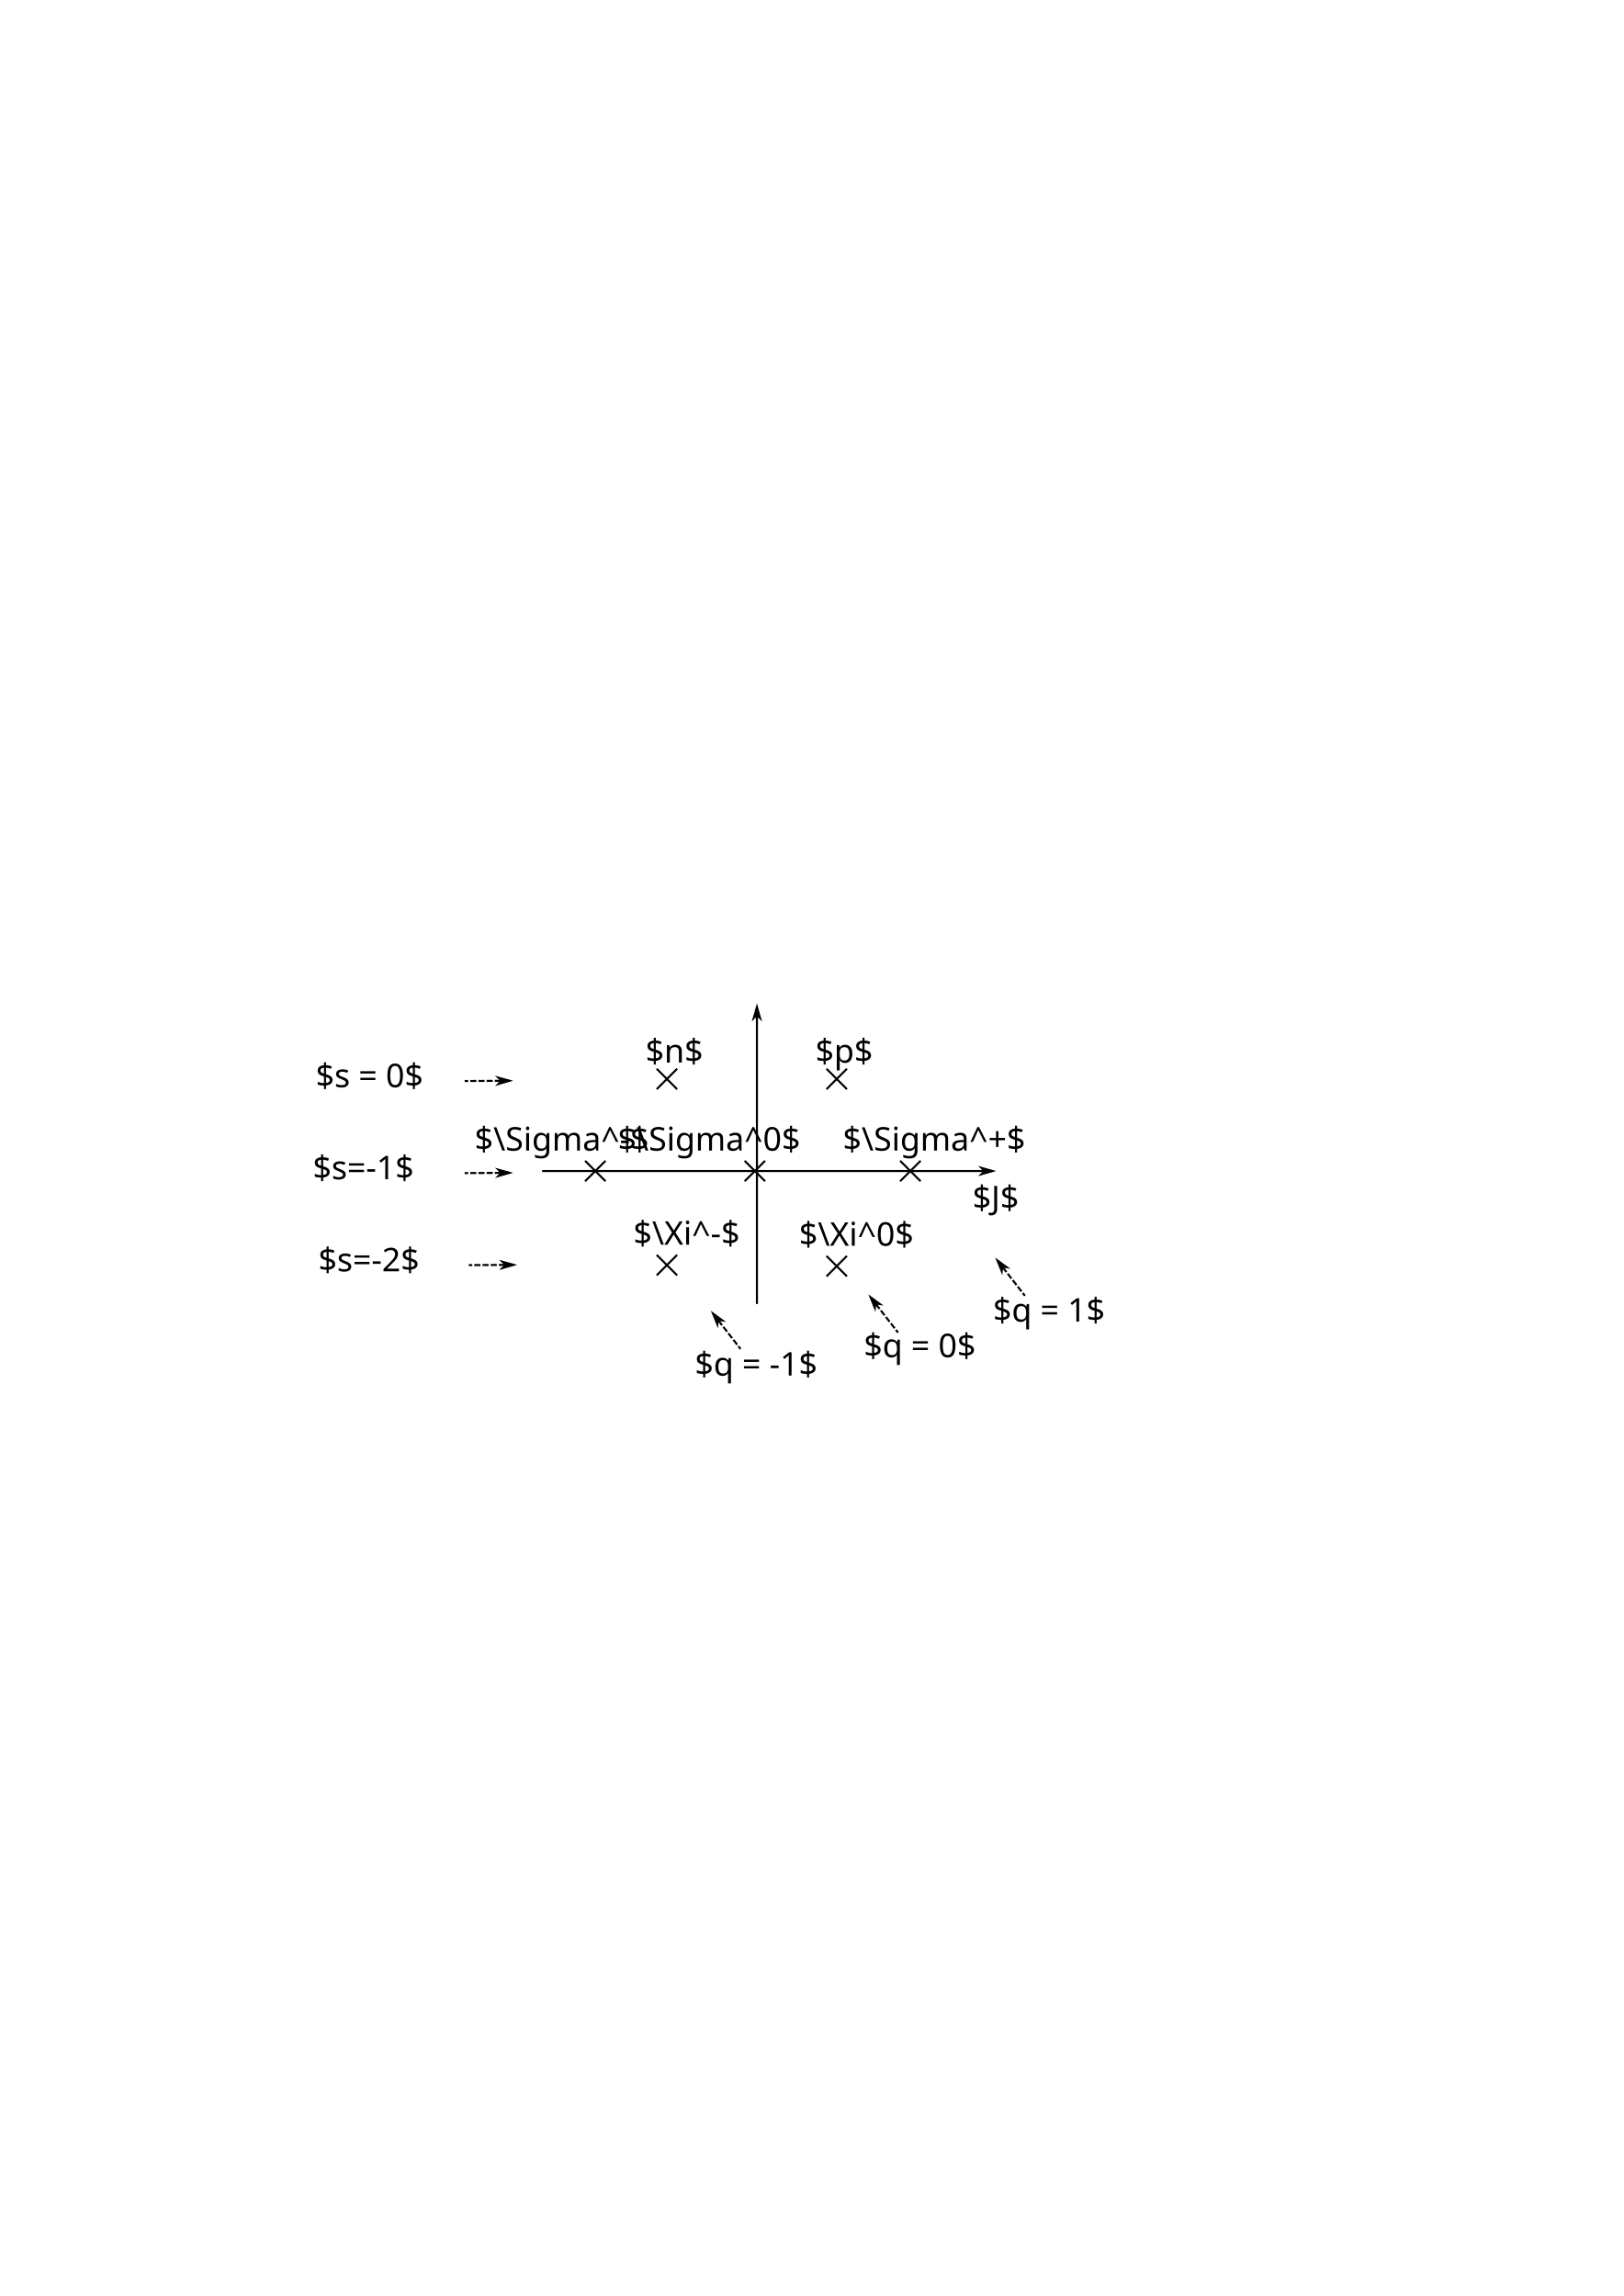
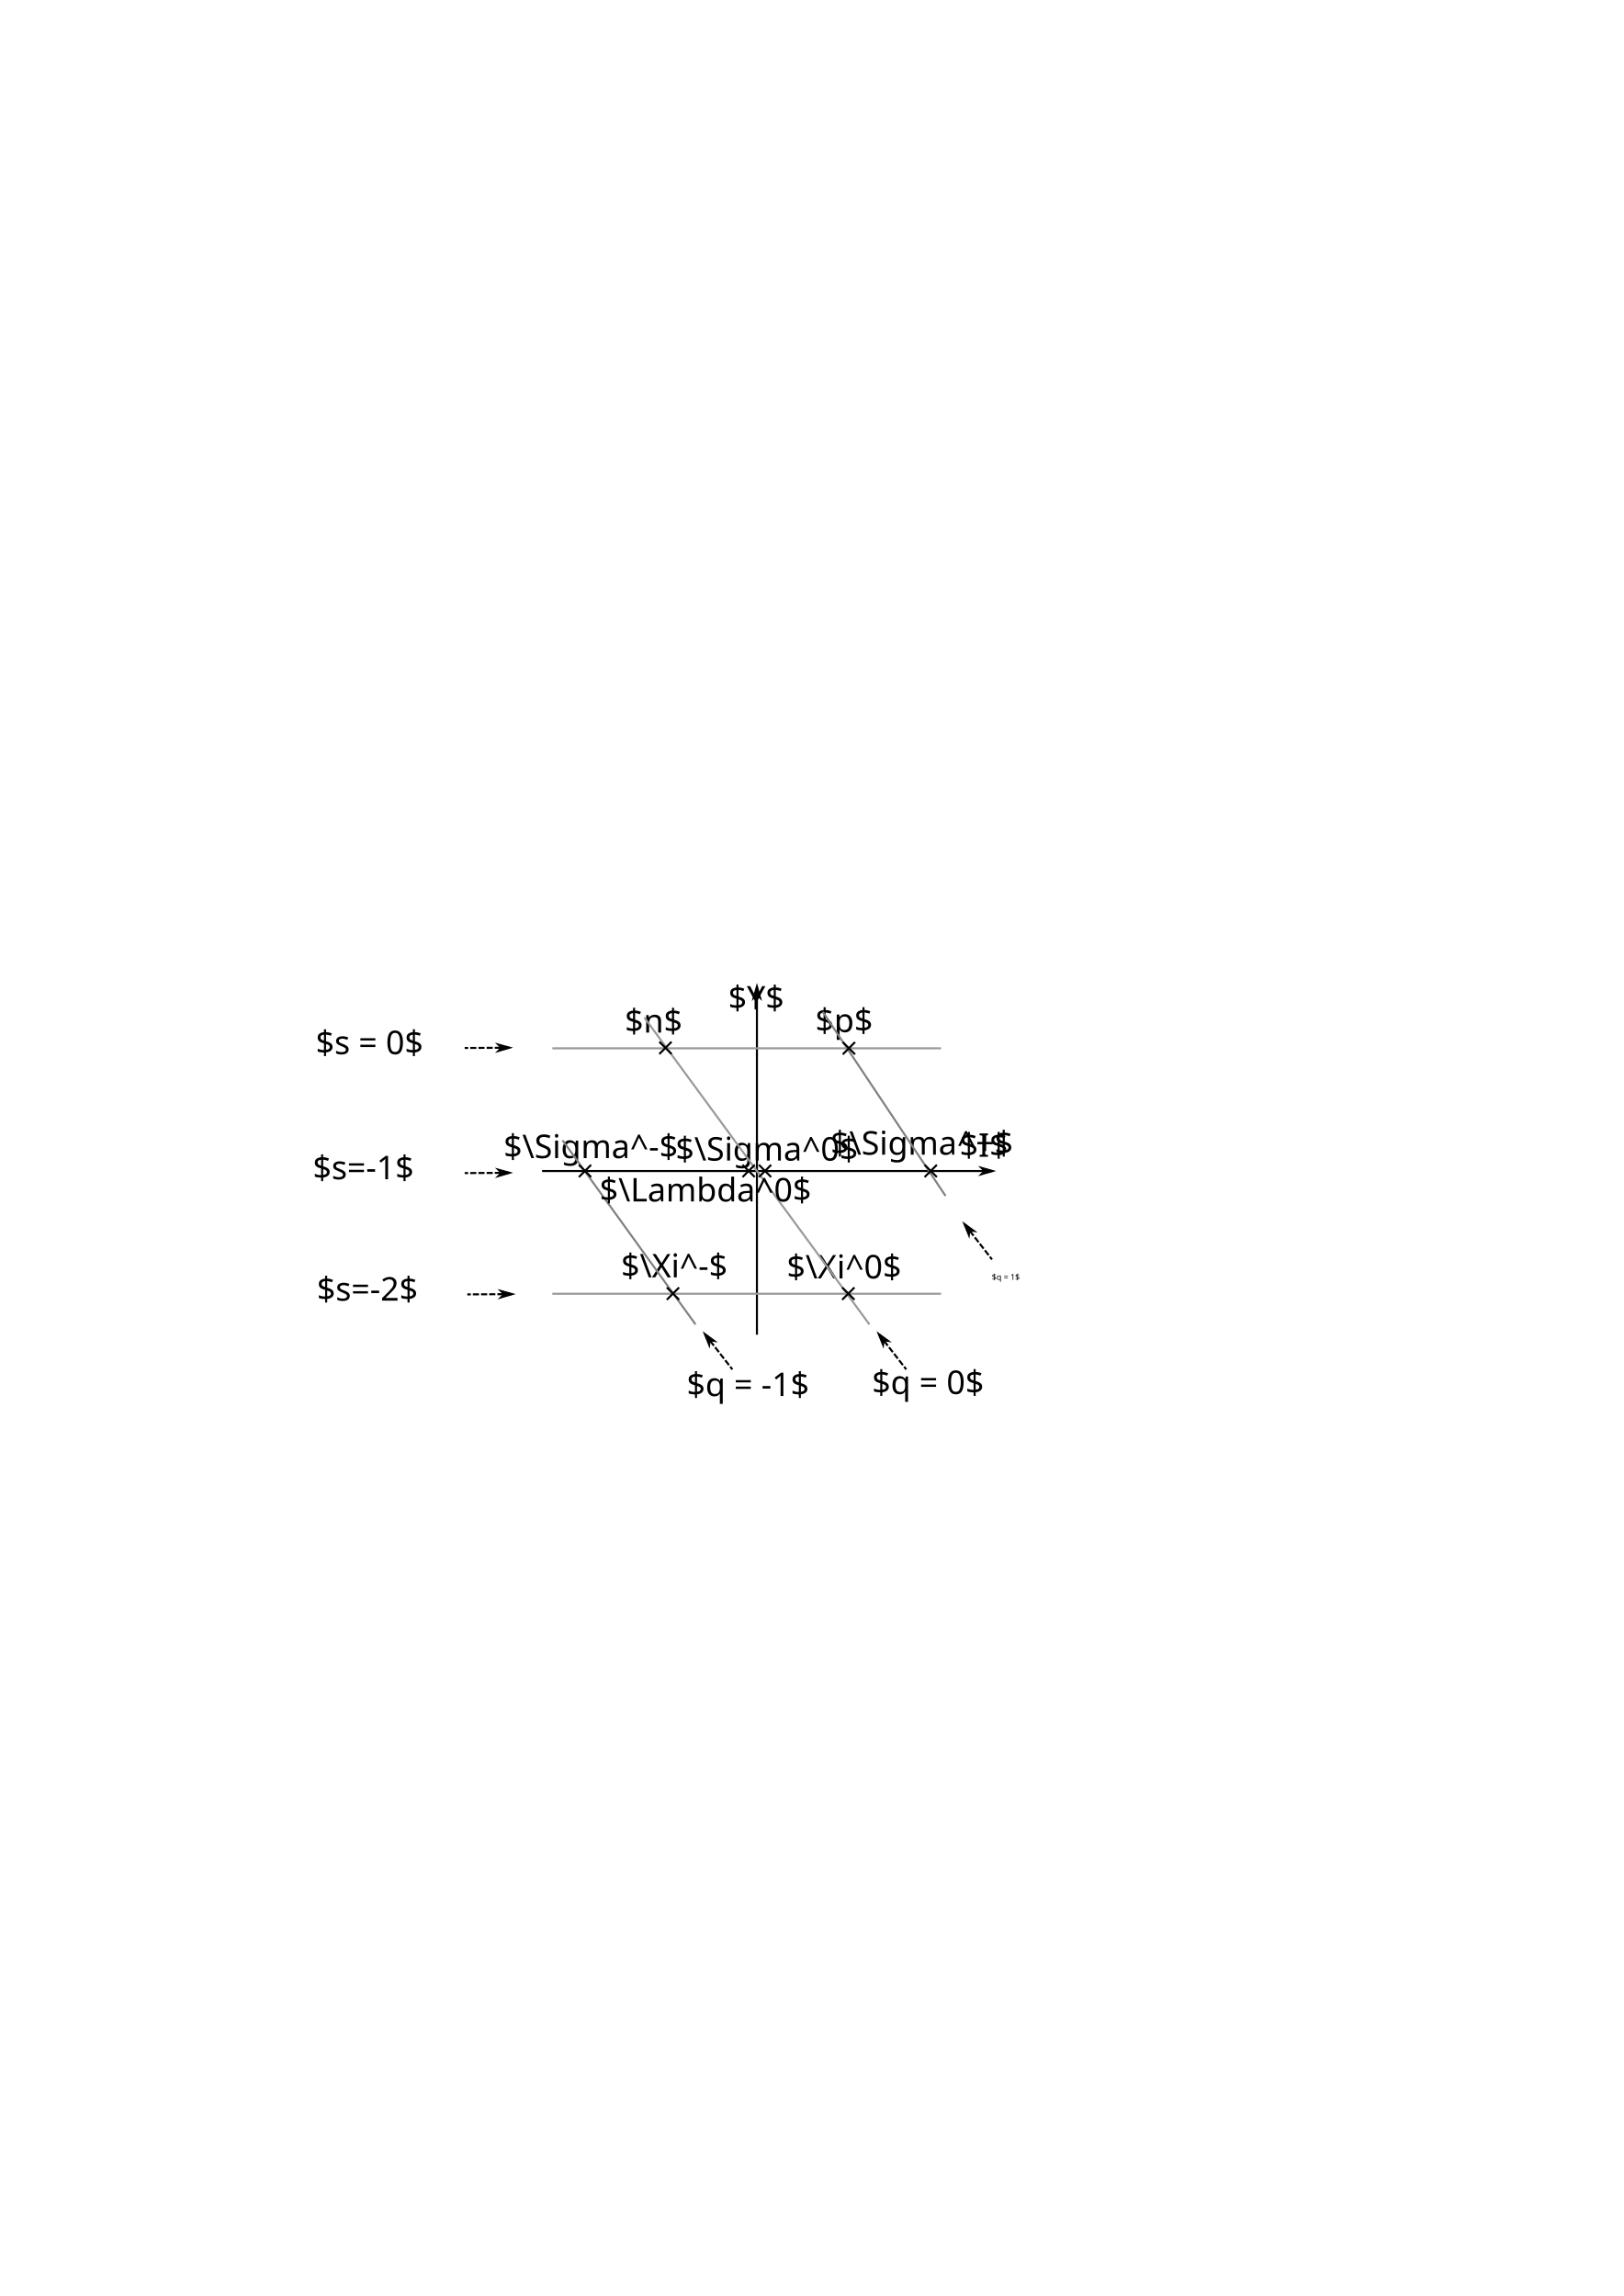
<svg xmlns="http://www.w3.org/2000/svg" width="210mm" height="297mm" viewBox="0 0 210 297" version="1.1" id="svg8">
  <defs id="defs2">
    <marker style="overflow:visible" id="marker2166" refX="0.0" refY="0.0" orient="auto">
      <path transform="scale(0.4) translate(10,0)" style="fill-rule:evenodd;stroke:#000000;stroke-width:1pt;stroke-opacity:1;fill:#000000;fill-opacity:1" d="M 0.0,0.0 L 5.0,-5.0 L -12.5,0.0 L 5.0,5.0 L 0.0,0.0 z " id="path2164" />
    </marker>
    <marker orient="auto" refY="0.0" refX="0.0" id="Arrow1Mstart" style="overflow:visible">
      <path id="path827" d="M 0.0,0.0 L 5.0,-5.0 L -12.5,0.0 L 5.0,5.0 L 0.0,0.0 z " style="fill-rule:evenodd;stroke:#000000;stroke-width:1pt;stroke-opacity:1;fill:#000000;fill-opacity:1" transform="scale(0.4) translate(10,0)" />
    </marker>
    <marker style="overflow:visible;" id="marker1137" refX="0.0" refY="0.0" orient="auto">
      <path transform="scale(0.4) rotate(180) translate(10,0)" style="fill-rule:evenodd;stroke:#000000;stroke-width:1pt;stroke-opacity:1;fill:#000000;fill-opacity:1" d="M 0.0,0.0 L 5.0,-5.0 L -12.5,0.0 L 5.0,5.0 L 0.0,0.0 z " id="path1135" />
    </marker>
    <marker orient="auto" refY="0.0" refX="0.0" id="Arrow1Mend" style="overflow:visible;">
      <path id="path830" d="M 0.0,0.0 L 5.0,-5.0 L -12.5,0.0 L 5.0,5.0 L 0.0,0.0 z " style="fill-rule:evenodd;stroke:#000000;stroke-width:1pt;stroke-opacity:1;fill:#000000;fill-opacity:1" transform="scale(0.4) rotate(180) translate(10,0)" />
    </marker>
    <marker orient="auto" refY="0.0" refX="0.0" id="Arrow1Lend" style="overflow:visible;">
      <path id="path824" d="M 0.0,0.0 L 5.0,-5.0 L -12.5,0.0 L 5.0,5.0 L 0.0,0.0 z " style="fill-rule:evenodd;stroke:#000000;stroke-width:1pt;stroke-opacity:1;fill:#000000;fill-opacity:1" transform="scale(0.8) rotate(180) translate(12.5,0)" />
    </marker>
    <marker style="overflow:visible" id="marker2166-6" refX="0" refY="0" orient="auto">
      <path transform="matrix(0.4,0,0,0.4,4,0)" style="fill:#000000;fill-opacity:1;fill-rule:evenodd;stroke:#000000;stroke-width:1pt;stroke-opacity:1" d="M 0,0 5,-5 -12.5,0 5,5 Z" id="path2164-1" />
    </marker>
    <marker style="overflow:visible" id="marker2166-0" refX="0" refY="0" orient="auto">
      <path transform="matrix(0.4,0,0,0.4,4,0)" style="fill:#000000;fill-opacity:1;fill-rule:evenodd;stroke:#000000;stroke-width:1pt;stroke-opacity:1" d="M 0,0 5,-5 -12.5,0 5,5 Z" id="path2164-6" />
    </marker>
    <marker style="overflow:visible" id="marker2166-8" refX="0" refY="0" orient="auto">
      <path transform="matrix(0.4,0,0,0.4,4,0)" style="fill:#000000;fill-opacity:1;fill-rule:evenodd;stroke:#000000;stroke-width:1pt;stroke-opacity:1" d="M 0,0 5,-5 -12.5,0 5,5 Z" id="path2164-12" />
    </marker>
    <marker style="overflow:visible" id="marker2166-8-6" refX="0" refY="0" orient="auto">
      <path transform="matrix(0.4,0,0,0.4,4,0)" style="fill:#000000;fill-opacity:1;fill-rule:evenodd;stroke:#000000;stroke-width:1pt;stroke-opacity:1" d="M 0,0 5,-5 -12.5,0 5,5 Z" id="path2164-12-9" />
    </marker>
    <marker style="overflow:visible" id="marker2166-8-0" refX="0" refY="0" orient="auto">
      <path transform="matrix(0.4,0,0,0.4,4,0)" style="fill:#000000;fill-opacity:1;fill-rule:evenodd;stroke:#000000;stroke-width:1pt;stroke-opacity:1" d="M 0,0 5,-5 -12.5,0 5,5 Z" id="path2164-12-4" />
    </marker>
  </defs>
  <g id="layer1">
    <path style="fill:none;fill-rule:evenodd;stroke:#000000;stroke-width:0.265;stroke-linecap:butt;stroke-linejoin:miter;stroke-miterlimit:4;stroke-dasharray:none;stroke-opacity:1;marker-end:url(#Arrow1Mend)" d="M 70.115,151.479 H 128.323" id="path817" />
-     <path style="fill:none;fill-rule:evenodd;stroke:#000000;stroke-width:0.265;stroke-linecap:butt;stroke-linejoin:miter;stroke-miterlimit:4;stroke-dasharray:none;stroke-opacity:1;marker-start:url(#Arrow1Mstart)" d="m 97.896,130.312 v 38.365" id="path819" />
-     <text xml:space="preserve" style="font-style:normal;font-weight:normal;font-size:4.233px;line-height:6.615px;font-family:sans-serif;text-align:center;letter-spacing:0px;word-spacing:0px;text-anchor:middle;fill:#000000;fill-opacity:1;stroke:none;stroke-width:0.265px;stroke-linecap:butt;stroke-linejoin:miter;stroke-opacity:1" x="131.529" y="156.424" id="text1476">
-       <tspan id="tspan1474" x="131.529" y="156.424" style="stroke-width:0.265px">$J$</tspan>
+     <path style="fill:none;fill-rule:evenodd;stroke:#000000;stroke-width:0.265;stroke-linecap:butt;stroke-linejoin:miter;stroke-miterlimit:4;stroke-dasharray:none;stroke-opacity:1;marker-start:url(#Arrow1Mstart)" d="m 97.896,127.667 v 44.979" id="path819" />
+     <text xml:space="preserve" style="font-style:normal;font-weight:normal;font-size:4.233px;line-height:6.615px;font-family:sans-serif;text-align:center;letter-spacing:0px;word-spacing:0px;text-anchor:middle;fill:#000000;fill-opacity:1;stroke:none;stroke-width:0.265px;stroke-linecap:butt;stroke-linejoin:miter;stroke-opacity:1" x="129.983" y="149.635" id="text1476">
+       <tspan id="tspan1474" x="129.983" y="149.635" style="stroke-width:0.265px">$I$</tspan>
    </text>
-     <path style="fill:none;fill-rule:evenodd;stroke:#000000;stroke-width:0.265px;stroke-linecap:butt;stroke-linejoin:miter;stroke-opacity:1" d="m 106.892,138.25 2.646,2.646" id="path1478" />
-     <path style="fill:none;fill-rule:evenodd;stroke:#000000;stroke-width:0.265px;stroke-linecap:butt;stroke-linejoin:miter;stroke-opacity:1" d="M 106.892,140.896 109.537,138.25" id="path1480" />
-     <text xml:space="preserve" style="font-style:normal;font-weight:normal;font-size:4.233px;line-height:6.615px;font-family:sans-serif;text-align:center;letter-spacing:0px;word-spacing:0px;text-anchor:middle;fill:#000000;fill-opacity:1;stroke:none;stroke-width:0.265px;stroke-linecap:butt;stroke-linejoin:miter;stroke-opacity:1" x="111.919" y="137.456" id="text1484">
-       <tspan id="tspan1482" x="111.919" y="137.456" style="stroke-width:0.265px">$p$</tspan>
+     <text xml:space="preserve" style="font-style:normal;font-weight:normal;font-size:4.233px;line-height:6.615px;font-family:sans-serif;text-align:center;letter-spacing:0px;word-spacing:0px;text-anchor:middle;fill:#000000;fill-opacity:1;stroke:none;stroke-width:0.265px;stroke-linecap:butt;stroke-linejoin:miter;stroke-opacity:1" x="111.917" y="133.498" id="text1484">
+       <tspan id="tspan1482" x="111.917" y="133.498" style="stroke-width:0.265px">$p$</tspan>
    </text>
-     <path style="fill:none;fill-rule:evenodd;stroke:#000000;stroke-width:0.265px;stroke-linecap:butt;stroke-linejoin:miter;stroke-opacity:1" d="m 84.931,138.25 2.646,2.646" id="path1478-5" />
-     <path style="fill:none;fill-rule:evenodd;stroke:#000000;stroke-width:0.265px;stroke-linecap:butt;stroke-linejoin:miter;stroke-opacity:1" d="M 84.931,140.896 87.577,138.25" id="path1480-0" />
-     <text xml:space="preserve" style="font-style:normal;font-weight:normal;font-size:4.233px;line-height:6.615px;font-family:sans-serif;text-align:center;letter-spacing:0px;word-spacing:0px;text-anchor:middle;fill:#000000;fill-opacity:1;stroke:none;stroke-width:0.265px;stroke-linecap:butt;stroke-linejoin:miter;stroke-opacity:1" x="89.958" y="137.456" id="text1484-8">
-       <tspan id="tspan1482-0" x="89.958" y="137.456" style="stroke-width:0.265px">$n$</tspan>
+     <text xml:space="preserve" style="font-style:normal;font-weight:normal;font-size:4.233px;line-height:6.615px;font-family:sans-serif;text-align:center;letter-spacing:0px;word-spacing:0px;text-anchor:middle;fill:#000000;fill-opacity:1;stroke:none;stroke-width:0.265px;stroke-linecap:butt;stroke-linejoin:miter;stroke-opacity:1" x="87.279" y="133.573" id="text1484-8">
+       <tspan id="tspan1482-0" x="87.279" y="133.573" style="stroke-width:0.265px">$n$</tspan>
    </text>
-     <path style="fill:none;fill-rule:evenodd;stroke:#000000;stroke-width:0.265px;stroke-linecap:butt;stroke-linejoin:miter;stroke-opacity:1" d="m 75.671,150.156 2.646,2.646" id="path1478-4" />
-     <path style="fill:none;fill-rule:evenodd;stroke:#000000;stroke-width:0.265px;stroke-linecap:butt;stroke-linejoin:miter;stroke-opacity:1" d="m 75.671,152.802 2.646,-2.646" id="path1480-1" />
-     <text xml:space="preserve" style="font-style:normal;font-weight:normal;font-size:4.233px;line-height:6.615px;font-family:sans-serif;text-align:center;letter-spacing:0px;word-spacing:0px;text-anchor:middle;fill:#000000;fill-opacity:1;stroke:none;stroke-width:0.265px;stroke-linecap:butt;stroke-linejoin:miter;stroke-opacity:1" x="75.406" y="148.833" id="text1484-1">
-       <tspan id="tspan1482-3" x="75.406" y="148.833" style="stroke-width:0.265px">$\Sigma^-$</tspan>
+     <text xml:space="preserve" style="font-style:normal;font-weight:normal;font-size:4.233px;line-height:6.615px;font-family:sans-serif;text-align:center;letter-spacing:0px;word-spacing:0px;text-anchor:middle;fill:#000000;fill-opacity:1;stroke:none;stroke-width:0.265px;stroke-linecap:butt;stroke-linejoin:miter;stroke-opacity:1" x="79.151" y="149.807" id="text1484-1">
+       <tspan id="tspan1482-3" x="79.151" y="149.807" style="stroke-width:0.265px">$\Sigma^-$</tspan>
    </text>
-     <path style="fill:none;fill-rule:evenodd;stroke:#000000;stroke-width:0.265px;stroke-linecap:butt;stroke-linejoin:miter;stroke-opacity:1" d="m 116.417,150.156 2.646,2.646" id="path1478-59" />
-     <path style="fill:none;fill-rule:evenodd;stroke:#000000;stroke-width:0.265px;stroke-linecap:butt;stroke-linejoin:miter;stroke-opacity:1" d="m 116.417,152.802 2.646,-2.646" id="path1480-3" />
-     <text xml:space="preserve" style="font-style:normal;font-weight:normal;font-size:4.233px;line-height:6.615px;font-family:sans-serif;text-align:center;letter-spacing:0px;word-spacing:0px;text-anchor:middle;fill:#000000;fill-opacity:1;stroke:none;stroke-width:0.265px;stroke-linecap:butt;stroke-linejoin:miter;stroke-opacity:1" x="123.56" y="148.833" id="text1484-4">
-       <tspan id="tspan1482-1" x="123.56" y="148.833" style="stroke-width:0.265px">$\Sigma^+$</tspan>
+     <text xml:space="preserve" style="font-style:normal;font-weight:normal;font-size:4.233px;line-height:6.615px;font-family:sans-serif;text-align:center;letter-spacing:0px;word-spacing:0px;text-anchor:middle;fill:#000000;fill-opacity:1;stroke:none;stroke-width:0.265px;stroke-linecap:butt;stroke-linejoin:miter;stroke-opacity:1" x="121.973" y="149.362" id="text1484-4">
+       <tspan id="tspan1482-1" x="121.973" y="149.362" style="stroke-width:0.265px">$\Sigma^+$</tspan>
    </text>
-     <path style="fill:none;fill-rule:evenodd;stroke:#000000;stroke-width:0.265px;stroke-linecap:butt;stroke-linejoin:miter;stroke-opacity:1" d="m 84.931,162.327 2.646,2.646" id="path1478-50" />
-     <path style="fill:none;fill-rule:evenodd;stroke:#000000;stroke-width:0.265px;stroke-linecap:butt;stroke-linejoin:miter;stroke-opacity:1" d="m 84.931,164.973 2.646,-2.646" id="path1480-8" />
-     <text xml:space="preserve" style="font-style:normal;font-weight:normal;font-size:4.233px;line-height:6.615px;font-family:sans-serif;text-align:center;letter-spacing:0px;word-spacing:0px;text-anchor:middle;fill:#000000;fill-opacity:1;stroke:none;stroke-width:0.265px;stroke-linecap:butt;stroke-linejoin:miter;stroke-opacity:1" x="91.546" y="161.004" id="text1484-3">
-       <tspan id="tspan1482-5" x="91.546" y="161.004" style="stroke-width:0.265px">$\Xi^-$</tspan>
+     <text xml:space="preserve" style="font-style:normal;font-weight:normal;font-size:4.233px;line-height:6.615px;font-family:sans-serif;text-align:center;letter-spacing:0px;word-spacing:0px;text-anchor:middle;fill:#000000;fill-opacity:1;stroke:none;stroke-width:0.265px;stroke-linecap:butt;stroke-linejoin:miter;stroke-opacity:1" x="89.958" y="165.237" id="text1484-3">
+       <tspan id="tspan1482-5" x="89.958" y="165.237" style="stroke-width:0.265px">$\Xi^-$</tspan>
    </text>
-     <path style="fill:none;fill-rule:evenodd;stroke:#000000;stroke-width:0.265px;stroke-linecap:butt;stroke-linejoin:miter;stroke-opacity:1" d="m 106.892,162.461 2.646,2.646" id="path1478-6" />
-     <path style="fill:none;fill-rule:evenodd;stroke:#000000;stroke-width:0.265px;stroke-linecap:butt;stroke-linejoin:miter;stroke-opacity:1" d="m 106.892,165.107 2.646,-2.646" id="path1480-5" />
-     <text xml:space="preserve" style="font-style:normal;font-weight:normal;font-size:4.233px;line-height:6.615px;font-family:sans-serif;text-align:center;letter-spacing:0px;word-spacing:0px;text-anchor:middle;fill:#000000;fill-opacity:1;stroke:none;stroke-width:0.265px;stroke-linecap:butt;stroke-linejoin:miter;stroke-opacity:1" x="113.506" y="161.138" id="text1484-9">
-       <tspan id="tspan1482-9" x="113.506" y="161.138" style="stroke-width:0.265px">$\Xi^0$</tspan>
+     <text xml:space="preserve" style="font-style:normal;font-weight:normal;font-size:4.233px;line-height:6.615px;font-family:sans-serif;text-align:center;letter-spacing:0px;word-spacing:0px;text-anchor:middle;fill:#000000;fill-opacity:1;stroke:none;stroke-width:0.265px;stroke-linecap:butt;stroke-linejoin:miter;stroke-opacity:1" x="111.919" y="165.371" id="text1484-9">
+       <tspan id="tspan1482-9" x="111.919" y="165.371" style="stroke-width:0.265px">$\Xi^0$</tspan>
    </text>
-     <path style="fill:none;fill-rule:evenodd;stroke:#000000;stroke-width:0.265px;stroke-linecap:butt;stroke-linejoin:miter;stroke-opacity:1" d="m 96.308,150.156 2.646,2.646" id="path1478-4-7" />
-     <path style="fill:none;fill-rule:evenodd;stroke:#000000;stroke-width:0.265px;stroke-linecap:butt;stroke-linejoin:miter;stroke-opacity:1" d="m 96.308,152.802 2.646,-2.646" id="path1480-1-6" />
-     <text xml:space="preserve" style="font-style:normal;font-weight:normal;font-size:4.233px;line-height:6.615px;font-family:sans-serif;text-align:center;letter-spacing:0px;word-spacing:0px;text-anchor:middle;fill:#000000;fill-opacity:1;stroke:none;stroke-width:0.265px;stroke-linecap:butt;stroke-linejoin:miter;stroke-opacity:1" x="94.456" y="148.833" id="text1484-1-3">
-       <tspan id="tspan1482-3-7" x="94.456" y="148.833" style="stroke-width:0.265px">$\Sigma^0$</tspan>
+     <text xml:space="preserve" style="font-style:normal;font-weight:normal;font-size:4.233px;line-height:6.615px;font-family:sans-serif;text-align:center;letter-spacing:0px;word-spacing:0px;text-anchor:middle;fill:#000000;fill-opacity:1;stroke:none;stroke-width:0.265px;stroke-linecap:butt;stroke-linejoin:miter;stroke-opacity:1" x="101.926" y="150.124" id="text1484-1-3">
+       <tspan id="tspan1482-3-7" x="101.926" y="150.124" style="stroke-width:0.265px">$\Sigma^0$</tspan>
    </text>
-     <text xml:space="preserve" style="font-style:normal;font-weight:normal;font-size:4.233px;line-height:6.615px;font-family:sans-serif;text-align:center;letter-spacing:0px;word-spacing:0px;text-anchor:middle;fill:#000000;fill-opacity:1;stroke:none;stroke-width:0.265px;stroke-linecap:butt;stroke-linejoin:miter;stroke-opacity:1" x="50.455" y="164.454" id="text2120">
-       <tspan id="tspan2118" x="50.455" y="164.454" style="stroke-width:0.265px">$s=-2$</tspan>
+     <text xml:space="preserve" style="font-style:normal;font-weight:normal;font-size:4.233px;line-height:6.615px;font-family:sans-serif;text-align:center;letter-spacing:0px;word-spacing:0px;text-anchor:middle;fill:#000000;fill-opacity:1;stroke:none;stroke-width:0.265px;stroke-linecap:butt;stroke-linejoin:miter;stroke-opacity:1" x="50.264" y="168.243" id="text2120">
+       <tspan id="tspan2118" x="50.264" y="168.243" style="stroke-width:0.265px">$s=-2$</tspan>
    </text>
    <text xml:space="preserve" style="font-style:normal;font-weight:normal;font-size:4.233px;line-height:6.615px;font-family:sans-serif;text-align:center;letter-spacing:0px;word-spacing:0px;text-anchor:middle;fill:#000000;fill-opacity:1;stroke:none;stroke-width:0.265px;stroke-linecap:butt;stroke-linejoin:miter;stroke-opacity:1" x="49.742" y="152.537" id="text2124">
      <tspan id="tspan2122" x="49.742" y="152.537" style="stroke-width:0.265px">$s=-1$</tspan>
    </text>
-     <text xml:space="preserve" style="font-style:normal;font-weight:normal;font-size:4.233px;line-height:6.615px;font-family:sans-serif;text-align:center;letter-spacing:0px;word-spacing:0px;text-anchor:middle;fill:#000000;fill-opacity:1;stroke:none;stroke-width:0.265px;stroke-linecap:butt;stroke-linejoin:miter;stroke-opacity:1" x="50.535" y="140.631" id="text2128">
-       <tspan id="tspan2126" x="50.535" y="140.631" style="stroke-width:0.265px">$s = 0$</tspan>
+     <text xml:space="preserve" style="font-style:normal;font-weight:normal;font-size:4.233px;line-height:6.615px;font-family:sans-serif;text-align:center;letter-spacing:0px;word-spacing:0px;text-anchor:middle;fill:#000000;fill-opacity:1;stroke:none;stroke-width:0.265px;stroke-linecap:butt;stroke-linejoin:miter;stroke-opacity:1" x="50.535" y="136.356" id="text2128">
+       <tspan id="tspan2126" x="50.535" y="136.356" style="stroke-width:0.265px">$s = 0$</tspan>
    </text>
-     <text xml:space="preserve" style="font-style:normal;font-weight:normal;font-size:4.233px;line-height:6.615px;font-family:sans-serif;text-align:center;letter-spacing:0px;word-spacing:0px;text-anchor:middle;fill:#000000;fill-opacity:1;stroke:none;stroke-width:0.265px;stroke-linecap:butt;stroke-linejoin:miter;stroke-opacity:1" x="100.542" y="177.938" id="text2132">
-       <tspan id="tspan2130" x="100.542" y="177.938" style="stroke-width:0.265px">$q = -1$</tspan>
+     <text xml:space="preserve" style="font-style:normal;font-weight:normal;font-size:4.233px;line-height:6.615px;font-family:sans-serif;text-align:center;letter-spacing:0px;word-spacing:0px;text-anchor:middle;fill:#000000;fill-opacity:1;stroke:none;stroke-width:0.265px;stroke-linecap:butt;stroke-linejoin:miter;stroke-opacity:1" x="99.483" y="180.583" id="text2132">
+       <tspan id="tspan2130" x="99.483" y="180.583" style="stroke-width:0.265px">$q = -1$</tspan>
    </text>
-     <text xml:space="preserve" style="font-style:normal;font-weight:normal;font-size:4.233px;line-height:6.615px;font-family:sans-serif;text-align:center;letter-spacing:0px;word-spacing:0px;text-anchor:middle;fill:#000000;fill-opacity:1;stroke:none;stroke-width:0.265px;stroke-linecap:butt;stroke-linejoin:miter;stroke-opacity:1" x="121.708" y="175.556" id="text2136">
-       <tspan id="tspan2134" x="121.708" y="175.556" style="stroke-width:0.265px">$q = 0$</tspan>
+     <text xml:space="preserve" style="font-style:normal;font-weight:normal;font-size:4.233px;line-height:6.615px;font-family:sans-serif;text-align:center;letter-spacing:0px;word-spacing:0px;text-anchor:middle;fill:#000000;fill-opacity:1;stroke:none;stroke-width:0.265px;stroke-linecap:butt;stroke-linejoin:miter;stroke-opacity:1" x="122.767" y="180.319" id="text2136">
+       <tspan id="tspan2134" x="122.767" y="180.319" style="stroke-width:0.265px">$q = 0$</tspan>
    </text>
-     <text xml:space="preserve" style="font-style:normal;font-weight:normal;font-size:4.233px;line-height:6.615px;font-family:sans-serif;text-align:center;letter-spacing:0px;word-spacing:0px;text-anchor:middle;fill:#000000;fill-opacity:1;stroke:none;stroke-width:0.265px;stroke-linecap:butt;stroke-linejoin:miter;stroke-opacity:1" x="138.42" y="170.954" id="text2140">
-       <tspan id="tspan2138" x="138.42" y="170.954" style="stroke-width:0.265px">$q = 1$</tspan>
+     <text xml:space="preserve" style="font-style:normal;font-weight:normal;font-size:4.233px;line-height:6.615px;font-family:sans-serif;text-align:center;letter-spacing:0px;word-spacing:0px;text-anchor:middle;fill:#000000;fill-opacity:1;stroke:none;stroke-width:0.265px;stroke-linecap:butt;stroke-linejoin:miter;stroke-opacity:1" x="132.834" y="165.559" id="text2140">
+       <tspan id="tspan2138" x="132.834" y="165.559" style="font-size:1.058px;stroke-width:0.265px">$q = 1$</tspan>
    </text>
-     <path style="fill:none;fill-rule:evenodd;stroke:#000000;stroke-width:0.265;stroke-linecap:butt;stroke-linejoin:miter;stroke-miterlimit:4;stroke-dasharray:0.794, 0.265;stroke-dashoffset:0;stroke-opacity:1;marker-start:url(#marker2166)" d="m 129.029,163.083 3.528,4.536" id="path2144" />
-     <path style="fill:none;fill-rule:evenodd;stroke:#000000;stroke-width:0.265;stroke-linecap:butt;stroke-linejoin:miter;stroke-miterlimit:4;stroke-dasharray:0.794, 0.265;stroke-dashoffset:0;stroke-opacity:1;marker-start:url(#marker2166-6)" d="m 112.624,167.846 3.528,4.536" id="path2144-5" />
-     <path style="fill:none;fill-rule:evenodd;stroke:#000000;stroke-width:0.265;stroke-linecap:butt;stroke-linejoin:miter;stroke-miterlimit:4;stroke-dasharray:0.794, 0.265;stroke-dashoffset:0;stroke-opacity:1;marker-start:url(#marker2166-0)" d="m 92.251,169.962 3.528,4.536" id="path2144-50" />
-     <path style="fill:none;fill-rule:evenodd;stroke:#000000;stroke-width:0.265;stroke-linecap:butt;stroke-linejoin:miter;stroke-miterlimit:4;stroke-dasharray:0.794, 0.265;stroke-dashoffset:0;stroke-opacity:1;marker-start:url(#marker2166-8)" d="m 66.376,163.614 -1.532,0.01 -4.214,0.026" id="path2144-2" />
+     <path style="fill:none;fill-rule:evenodd;stroke:#000000;stroke-width:0.265;stroke-linecap:butt;stroke-linejoin:miter;stroke-miterlimit:4;stroke-dasharray:0.794, 0.265;stroke-dashoffset:0;stroke-opacity:1;marker-start:url(#marker2166)" d="m 124.776,158.386 3.528,4.536" id="path2144" />
+     <path style="fill:none;fill-rule:evenodd;stroke:#000000;stroke-width:0.265;stroke-linecap:butt;stroke-linejoin:miter;stroke-miterlimit:4;stroke-dasharray:0.794, 0.265;stroke-dashoffset:0;stroke-opacity:1;marker-start:url(#marker2166-6)" d="m 113.683,172.608 3.528,4.536" id="path2144-5" />
+     <path style="fill:none;fill-rule:evenodd;stroke:#000000;stroke-width:0.265;stroke-linecap:butt;stroke-linejoin:miter;stroke-miterlimit:4;stroke-dasharray:0.794, 0.265;stroke-dashoffset:0;stroke-opacity:1;marker-start:url(#marker2166-0)" d="m 91.193,172.608 3.528,4.536" id="path2144-50" />
+     <path style="fill:none;fill-rule:evenodd;stroke:#000000;stroke-width:0.265;stroke-linecap:butt;stroke-linejoin:miter;stroke-miterlimit:4;stroke-dasharray:0.794, 0.265;stroke-dashoffset:0;stroke-opacity:1;marker-start:url(#marker2166-8)" d="m 66.185,167.402 -1.532,0.01 -4.214,0.026" id="path2144-2" />
    <path style="fill:none;fill-rule:evenodd;stroke:#000000;stroke-width:0.265;stroke-linecap:butt;stroke-linejoin:miter;stroke-miterlimit:4;stroke-dasharray:0.794, 0.265;stroke-dashoffset:0;stroke-opacity:1;marker-start:url(#marker2166-8-6)" d="m 65.846,151.708 -1.532,0.01 -4.214,0.026" id="path2144-2-1" />
-     <path style="fill:none;fill-rule:evenodd;stroke:#000000;stroke-width:0.265;stroke-linecap:butt;stroke-linejoin:miter;stroke-miterlimit:4;stroke-dasharray:0.794, 0.265;stroke-dashoffset:0;stroke-opacity:1;marker-start:url(#marker2166-8-0)" d="m 65.846,139.801 -1.532,0.01 -4.214,0.026" id="path2144-2-2" />
+     <path style="fill:none;fill-rule:evenodd;stroke:#000000;stroke-width:0.265;stroke-linecap:butt;stroke-linejoin:miter;stroke-miterlimit:4;stroke-dasharray:0.794, 0.265;stroke-dashoffset:0;stroke-opacity:1;marker-start:url(#marker2166-8-0)" d="m 65.846,135.526 -1.532,0.01 -4.214,0.026" id="path2144-2-2" />
+     <path style="fill:#999999;fill-rule:evenodd;stroke:#999999;stroke-width:0.265px;stroke-linecap:butt;stroke-linejoin:miter;stroke-opacity:1" d="M 71.437,167.354 H 121.708" id="path1961" />
+     <path style="fill:#999999;fill-rule:evenodd;stroke:#999999;stroke-width:0.265px;stroke-linecap:butt;stroke-linejoin:miter;stroke-opacity:1" d="M 71.437,135.604 H 121.708" id="path1963" />
+     <path style="fill:#999999;fill-rule:evenodd;stroke:#999999;stroke-width:0.265px;stroke-linecap:butt;stroke-linejoin:miter;stroke-opacity:1" d="M 112.448,171.323 83.344,131.635" id="path1965" />
+     <path style="fill:none;fill-rule:evenodd;stroke:#808080;stroke-width:0.265px;stroke-linecap:butt;stroke-linejoin:miter;stroke-opacity:1" d="M 89.958,171.323 72.76,147.51" id="path2015" />
+     <path style="fill:none;fill-rule:evenodd;stroke:#808080;stroke-width:0.265px;stroke-linecap:butt;stroke-linejoin:miter;stroke-opacity:1" d="m 122.29,154.696 -15.875,-23.812" id="path2015-6" />
+     <path style="fill:none;fill-rule:evenodd;stroke:#000000;stroke-width:0.265px;stroke-linecap:butt;stroke-linejoin:miter;stroke-opacity:1" d="m 86.243,166.539 1.588,1.587" id="path1478-5-3-1" />
+     <path style="fill:none;fill-rule:evenodd;stroke:#000000;stroke-width:0.265px;stroke-linecap:butt;stroke-linejoin:miter;stroke-opacity:1" d="m 86.243,168.127 1.588,-1.587" id="path1480-0-6-2" />
+     <path style="fill:none;fill-rule:evenodd;stroke:#000000;stroke-width:0.265px;stroke-linecap:butt;stroke-linejoin:miter;stroke-opacity:1" d="m 74.866,150.675 1.588,1.587" id="path1478-5-3-70" />
+     <path style="fill:none;fill-rule:evenodd;stroke:#000000;stroke-width:0.265px;stroke-linecap:butt;stroke-linejoin:miter;stroke-opacity:1" d="m 74.866,152.262 1.588,-1.587" id="path1480-0-6-93" />
+     <path style="fill:none;fill-rule:evenodd;stroke:#000000;stroke-width:0.265px;stroke-linecap:butt;stroke-linejoin:miter;stroke-opacity:1" d="m 85.27,134.758 1.588,1.587" id="path1478-5" />
+     <path style="fill:none;fill-rule:evenodd;stroke:#000000;stroke-width:0.265px;stroke-linecap:butt;stroke-linejoin:miter;stroke-opacity:1" d="m 85.27,136.345 1.588,-1.587" id="path1480-0" />
+     <path style="fill:none;fill-rule:evenodd;stroke:#000000;stroke-width:0.265px;stroke-linecap:butt;stroke-linejoin:miter;stroke-opacity:1" d="m 98.15,150.675 1.588,1.587" id="path1478-5-3-7" />
+     <path style="fill:none;fill-rule:evenodd;stroke:#000000;stroke-width:0.265px;stroke-linecap:butt;stroke-linejoin:miter;stroke-opacity:1" d="m 98.15,152.262 1.588,-1.587" id="path1480-0-6-5" />
+     <path style="fill:none;fill-rule:evenodd;stroke:#000000;stroke-width:0.265px;stroke-linecap:butt;stroke-linejoin:miter;stroke-opacity:1" d="m 108.923,166.539 1.588,1.587" id="path1478-5-3-2" />
+     <path style="fill:none;fill-rule:evenodd;stroke:#000000;stroke-width:0.265px;stroke-linecap:butt;stroke-linejoin:miter;stroke-opacity:1" d="m 108.923,168.127 1.588,-1.587" id="path1480-0-6-9" />
+     <path style="fill:none;fill-rule:evenodd;stroke:#000000;stroke-width:0.265px;stroke-linecap:butt;stroke-linejoin:miter;stroke-opacity:1" d="m 108.998,134.8 1.588,1.587" id="path1478-5-3" />
+     <path style="fill:none;fill-rule:evenodd;stroke:#000000;stroke-width:0.265px;stroke-linecap:butt;stroke-linejoin:miter;stroke-opacity:1" d="m 108.998,136.387 1.588,-1.587" id="path1480-0-6" />
+     <path style="fill:none;fill-rule:evenodd;stroke:#000000;stroke-width:0.265px;stroke-linecap:butt;stroke-linejoin:miter;stroke-opacity:1" d="m 119.581,150.675 1.588,1.587" id="path1478-5-3-3" />
+     <path style="fill:none;fill-rule:evenodd;stroke:#000000;stroke-width:0.265px;stroke-linecap:butt;stroke-linejoin:miter;stroke-opacity:1" d="m 119.581,152.262 1.588,-1.587" id="path1480-0-6-56" />
+     <path style="fill:none;fill-rule:evenodd;stroke:#000000;stroke-width:0.265px;stroke-linecap:butt;stroke-linejoin:miter;stroke-opacity:1" d="m 96.033,150.675 1.588,1.587" id="path1478-5-3-7-3" />
+     <path style="fill:none;fill-rule:evenodd;stroke:#000000;stroke-width:0.265px;stroke-linecap:butt;stroke-linejoin:miter;stroke-opacity:1" d="m 96.033,152.262 1.588,-1.587" id="path1480-0-6-5-6" />
+     <text xml:space="preserve" style="font-style:normal;font-weight:normal;font-size:4.233px;line-height:6.615px;font-family:sans-serif;text-align:center;letter-spacing:0px;word-spacing:0px;text-anchor:middle;fill:#000000;fill-opacity:1;stroke:none;stroke-width:0.265px;stroke-linecap:butt;stroke-linejoin:miter;stroke-opacity:1" x="93.988" y="155.416" id="text1484-1-3-7">
+       <tspan id="tspan1482-3-7-5" x="93.988" y="155.416" style="stroke-width:0.265px">$\Lambda^0$</tspan>
+     </text>
+     <text xml:space="preserve" style="font-style:normal;font-weight:normal;font-size:4.233px;line-height:6.615px;font-family:sans-serif;text-align:center;letter-spacing:0px;word-spacing:0px;text-anchor:middle;fill:#000000;fill-opacity:1;stroke:none;stroke-width:0.265px;stroke-linecap:butt;stroke-linejoin:miter;stroke-opacity:1" x="100.542" y="130.577" id="text140">
+       <tspan id="tspan138" x="100.542" y="130.577" style="stroke-width:0.265px">$Y$</tspan>
+     </text>
  </g>
</svg>
